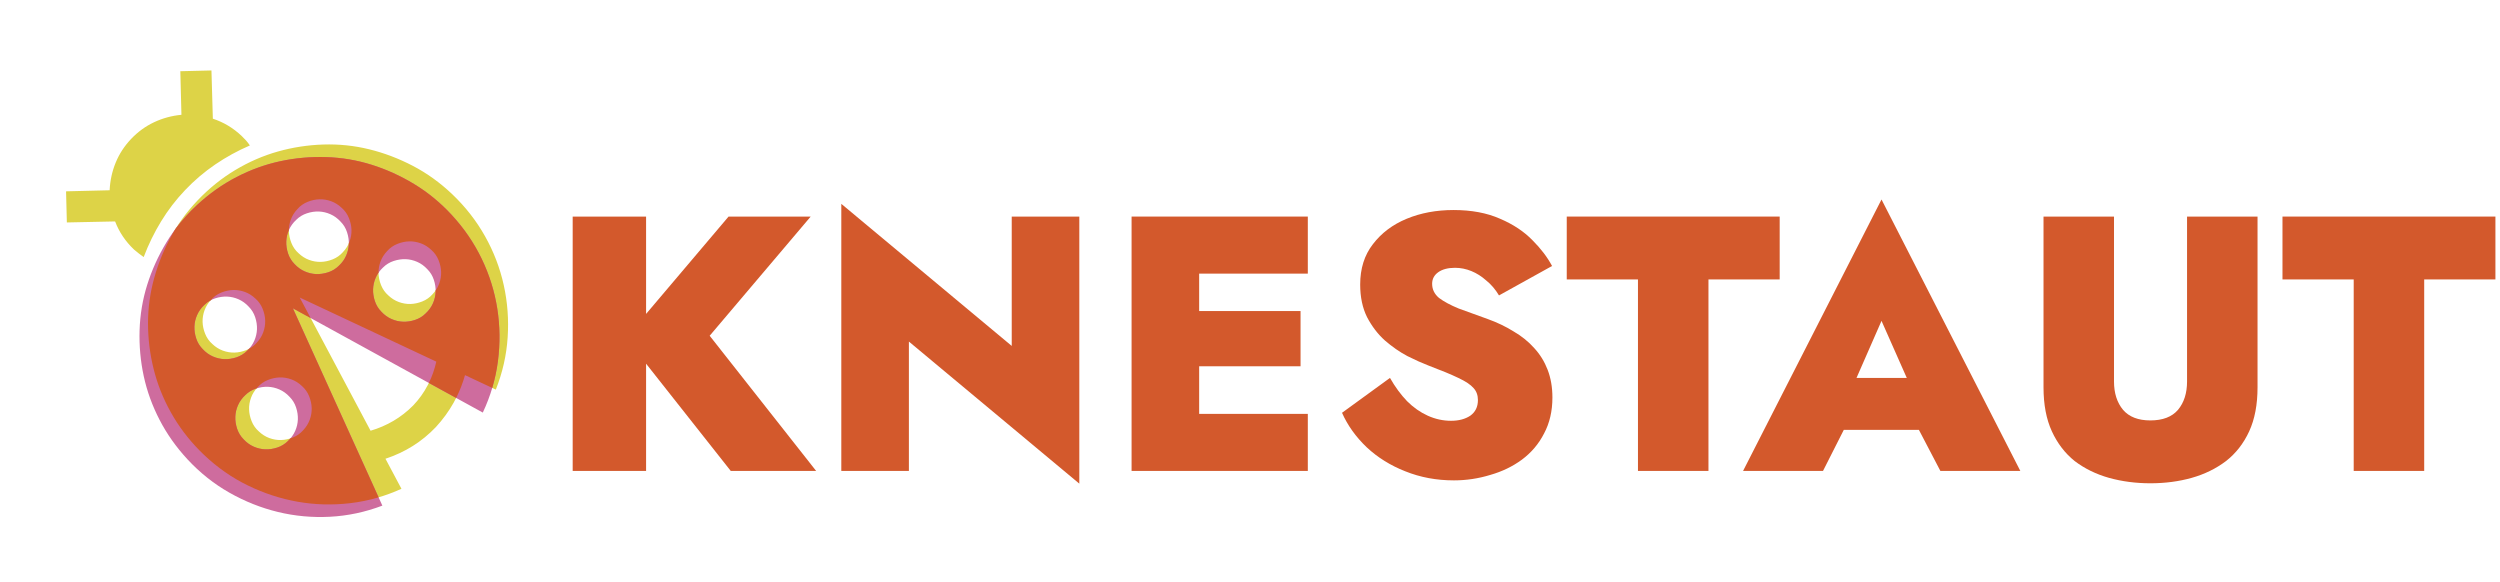
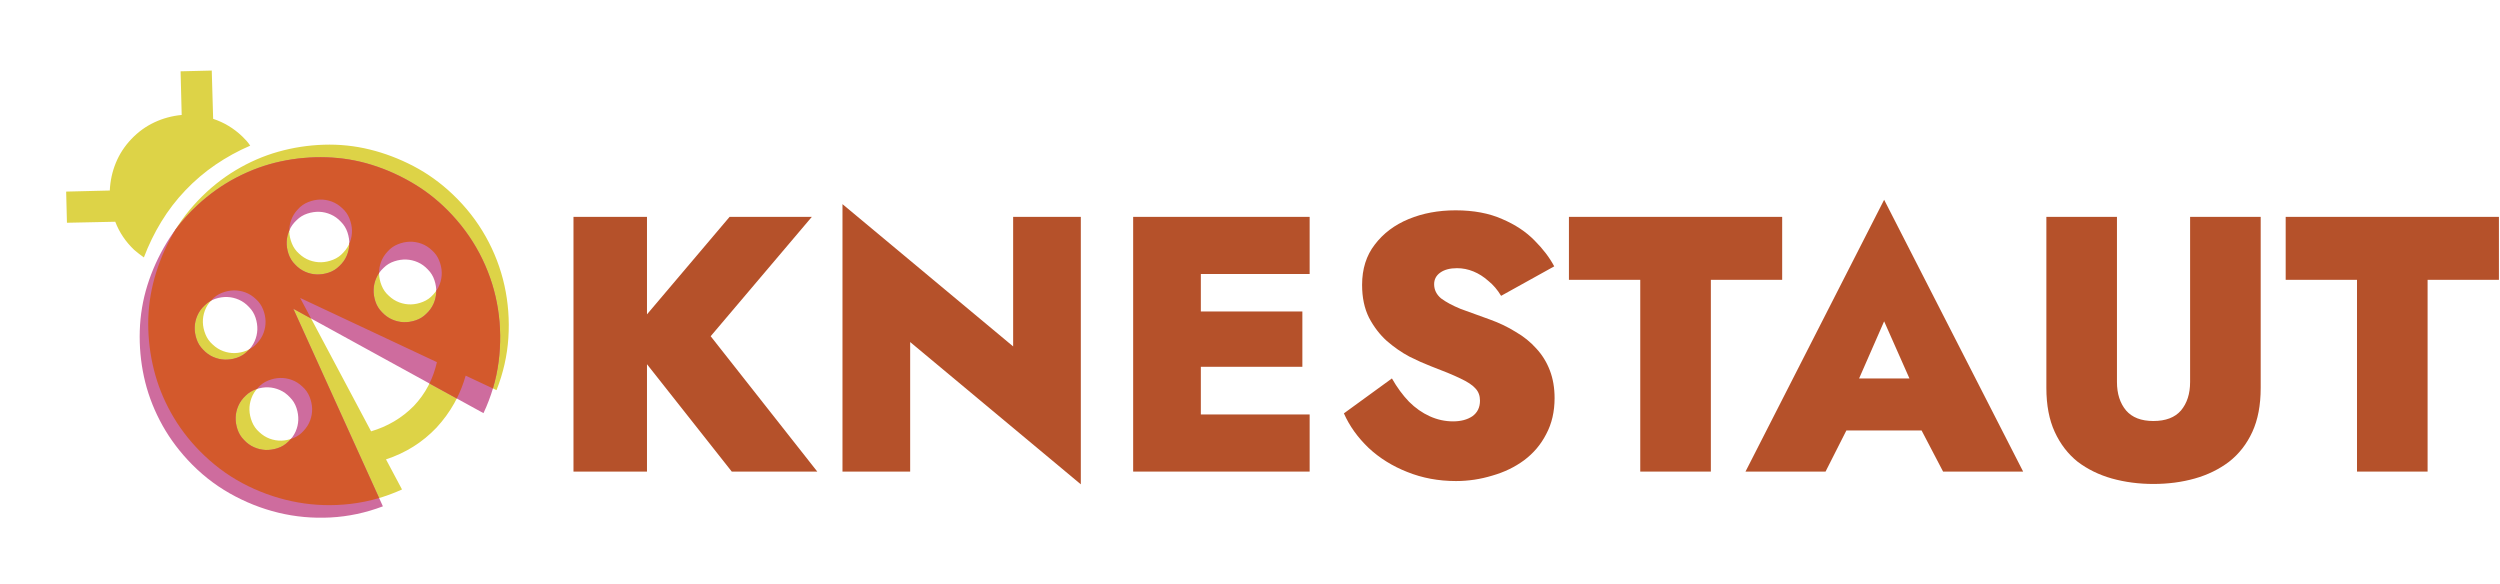
- <svg xmlns="http://www.w3.org/2000/svg" width="344" height="80" viewBox="0 0 344 80" fill="none">
-   <path d="M27.192 27.572C28.769 25.915 30.495 24.523 32.371 23.398C34.247 22.273 36.202 21.423 38.235 20.849C40.267 20.276 42.354 19.954 44.495 19.886C46.636 19.818 48.737 20.036 50.797 20.541C52.857 21.046 54.86 21.806 56.806 22.821C58.752 23.837 60.555 25.134 62.214 26.712C64.035 28.444 65.544 30.375 66.74 32.504C67.937 34.633 68.795 36.874 69.315 39.226C69.835 41.578 70.014 43.978 69.854 46.426C69.694 48.874 69.151 51.268 68.226 53.608L63.986 51.617C63.607 52.96 63.084 54.226 62.416 55.417C61.747 56.608 60.934 57.723 59.977 58.763C59.018 59.77 57.961 60.637 56.805 61.364C55.649 62.091 54.394 62.677 53.04 63.123L55.24 67.259C52.949 68.299 50.585 68.96 48.148 69.242C45.711 69.524 43.312 69.456 40.953 69.038C38.593 68.62 36.313 67.875 34.111 66.802C31.91 65.729 29.898 64.326 28.077 62.594C26.418 61.016 25.026 59.288 23.899 57.411C22.772 55.534 21.921 53.579 21.346 51.546C20.771 49.513 20.448 47.426 20.378 45.285C20.308 43.144 20.525 41.044 21.029 38.984C21.532 36.924 22.291 34.922 23.305 32.977C24.319 31.031 25.615 29.23 27.192 27.572ZM41.704 59.212C42.122 58.773 42.427 58.289 42.62 57.761C42.813 57.232 42.903 56.698 42.889 56.159C42.875 55.62 42.758 55.075 42.538 54.525C42.318 53.975 41.989 53.507 41.55 53.121C41.111 52.703 40.627 52.398 40.099 52.204C39.57 52.011 39.036 51.921 38.497 51.934C37.958 51.947 37.413 52.064 36.863 52.284C36.313 52.504 35.845 52.833 35.459 53.27C35.042 53.709 34.737 54.193 34.544 54.721C34.351 55.25 34.261 55.784 34.275 56.323C34.289 56.862 34.406 57.407 34.626 57.957C34.846 58.507 35.175 58.975 35.614 59.361C36.053 59.779 36.536 60.084 37.065 60.278C37.594 60.471 38.128 60.561 38.667 60.548C39.206 60.535 39.751 60.418 40.301 60.198C40.851 59.978 41.319 59.65 41.704 59.212ZM35.306 47.18C35.723 46.741 36.028 46.257 36.221 45.729C36.414 45.2 36.504 44.667 36.49 44.127C36.477 43.588 36.36 43.043 36.139 42.493C35.919 41.943 35.59 41.475 35.151 41.089C34.712 40.671 34.229 40.366 33.7 40.173C33.171 39.979 32.637 39.889 32.098 39.902C31.559 39.916 31.014 40.032 30.464 40.252C29.914 40.472 29.447 40.801 29.061 41.239C28.643 41.678 28.338 42.161 28.145 42.69C27.952 43.218 27.863 43.752 27.876 44.291C27.89 44.831 28.007 45.375 28.227 45.925C28.447 46.475 28.776 46.944 29.215 47.33C29.654 47.747 30.138 48.053 30.666 48.246C31.195 48.439 31.729 48.529 32.268 48.516C32.807 48.503 33.352 48.386 33.902 48.167C34.452 47.947 34.92 47.618 35.306 47.18ZM56.854 55.792C57.658 54.947 58.325 54.018 58.855 53.005C59.385 51.992 59.778 50.911 60.035 49.762L41.242 40.94L50.99 59.269C52.109 58.94 53.161 58.486 54.146 57.906C55.131 57.326 56.034 56.621 56.854 55.792ZM41.088 34.849C41.527 35.267 42.011 35.572 42.54 35.765C43.069 35.959 43.602 36.049 44.142 36.035C44.681 36.022 45.226 35.906 45.776 35.686C46.326 35.466 46.793 35.137 47.179 34.699C47.596 34.26 47.902 33.777 48.095 33.248C48.288 32.72 48.377 32.186 48.364 31.647C48.35 31.107 48.233 30.563 48.013 30.013C47.793 29.462 47.463 28.994 47.025 28.608C46.586 28.191 46.102 27.885 45.574 27.692C45.045 27.499 44.511 27.409 43.972 27.422C43.432 27.435 42.888 27.552 42.338 27.771C41.788 27.991 41.32 28.32 40.934 28.758C40.517 29.197 40.212 29.681 40.019 30.209C39.826 30.738 39.736 31.271 39.75 31.811C39.763 32.35 39.88 32.895 40.101 33.445C40.321 33.995 40.65 34.463 41.088 34.849ZM59.515 40.49C59.932 40.052 60.237 39.568 60.43 39.04C60.623 38.511 60.713 37.977 60.699 37.438C60.686 36.899 60.569 36.354 60.348 35.804C60.128 35.254 59.799 34.786 59.361 34.4C58.922 33.982 58.438 33.676 57.909 33.483C57.38 33.29 56.846 33.2 56.307 33.213C55.768 33.226 55.223 33.343 54.673 33.563C54.123 33.783 53.656 34.111 53.27 34.55C52.852 34.988 52.547 35.472 52.354 36C52.161 36.529 52.072 37.063 52.085 37.602C52.099 38.141 52.216 38.686 52.436 39.236C52.656 39.786 52.986 40.254 53.424 40.64C53.863 41.058 54.347 41.363 54.876 41.557C55.404 41.75 55.938 41.84 56.477 41.827C57.017 41.814 57.561 41.697 58.111 41.477C58.661 41.257 59.129 40.928 59.515 40.49ZM18.435 34.334C17.264 33.22 16.398 31.932 15.838 30.47L9.199 30.609L9.091 26.327L15.086 26.18C15.148 24.845 15.425 23.576 15.919 22.374C16.412 21.171 17.122 20.083 18.05 19.108C18.978 18.133 20.03 17.369 21.206 16.816C22.382 16.263 23.636 15.923 24.965 15.795L24.814 9.8L29.096 9.694L29.288 16.332C30.776 16.819 32.106 17.619 33.277 18.733C33.488 18.934 33.684 19.136 33.864 19.338C34.043 19.54 34.216 19.766 34.381 20.016C32.701 20.739 31.112 21.612 29.614 22.632C28.116 23.653 26.733 24.83 25.466 26.163C24.213 27.479 23.115 28.91 22.17 30.457C21.225 32.004 20.425 33.642 19.771 35.373C19.545 35.219 19.326 35.058 19.116 34.889C18.905 34.719 18.678 34.535 18.435 34.334Z" fill="#DDD347" />
-   <path fill-rule="evenodd" clip-rule="evenodd" d="M27.124 28.197C28.803 26.642 30.614 25.362 32.557 24.357C34.5 23.353 36.505 22.628 38.569 22.184C40.635 21.74 42.738 21.551 44.879 21.618C47.019 21.684 49.102 22.035 51.126 22.669C53.15 23.302 55.102 24.187 56.98 25.324C58.858 26.46 60.575 27.868 62.131 29.547C63.839 31.392 65.223 33.414 66.283 35.614C67.343 37.815 68.058 40.105 68.428 42.485C68.799 44.865 68.826 47.272 68.512 49.705C68.198 52.138 67.505 54.493 66.434 56.77L40.304 42.424L52.612 69.574C50.26 70.468 47.859 70.978 45.409 71.106C42.959 71.234 40.57 71.014 38.242 70.448C35.913 69.882 33.684 68.994 31.555 67.785C29.425 66.575 27.507 65.048 25.798 63.204C24.242 61.525 22.961 59.713 21.955 57.768C20.949 55.824 20.223 53.819 19.778 51.754C19.332 49.688 19.142 47.585 19.207 45.444C19.272 43.303 19.621 41.221 20.253 39.197C20.886 37.173 21.769 35.222 22.904 33.345C24.039 31.468 25.446 29.751 27.124 28.197ZM40.617 59.298C40.391 59.814 40.056 60.277 39.612 60.688C39.199 61.101 38.712 61.4 38.149 61.585C37.586 61.77 37.035 61.851 36.496 61.831C35.957 61.81 35.43 61.686 34.914 61.46C34.399 61.234 33.935 60.898 33.524 60.454C33.111 60.041 32.812 59.553 32.626 58.99C32.441 58.427 32.359 57.876 32.379 57.337C32.4 56.798 32.523 56.271 32.749 55.756C32.975 55.24 33.31 54.777 33.754 54.365C34.167 53.953 34.654 53.654 35.217 53.469C35.78 53.284 36.331 53.203 36.87 53.223C37.409 53.244 37.936 53.368 38.452 53.594C38.967 53.82 39.431 54.156 39.842 54.6C40.255 55.013 40.554 55.501 40.739 56.064C40.925 56.627 41.007 57.178 40.986 57.717C40.966 58.256 40.843 58.783 40.617 59.298ZM34.99 46.887C34.764 47.402 34.429 47.866 33.985 48.277C33.572 48.69 33.085 48.989 32.522 49.173C31.959 49.358 31.408 49.44 30.869 49.419C30.33 49.398 29.803 49.275 29.288 49.048C28.772 48.822 28.309 48.487 27.897 48.042C27.484 47.629 27.185 47.141 27 46.578C26.814 46.016 26.732 45.465 26.753 44.926C26.773 44.387 26.896 43.859 27.122 43.344C27.348 42.829 27.683 42.365 28.127 41.954C28.54 41.541 29.028 41.242 29.59 41.058C30.153 40.873 30.704 40.791 31.243 40.812C31.782 40.833 32.309 40.956 32.825 41.182C33.34 41.409 33.804 41.744 34.215 42.189C34.629 42.602 34.928 43.09 35.113 43.653C35.298 44.215 35.38 44.766 35.36 45.305C35.339 45.844 35.216 46.372 34.99 46.887ZM41.925 37.342C41.41 37.116 40.946 36.78 40.534 36.336C40.121 35.923 39.822 35.435 39.637 34.872C39.452 34.309 39.37 33.758 39.39 33.219C39.41 32.68 39.534 32.153 39.76 31.637C39.985 31.122 40.321 30.659 40.765 30.247C41.177 29.834 41.665 29.536 42.228 29.351C42.791 29.166 43.341 29.084 43.88 29.105C44.419 29.126 44.947 29.25 45.462 29.476C45.977 29.702 46.441 30.038 46.853 30.482C47.266 30.895 47.565 31.383 47.75 31.946C47.935 32.509 48.017 33.06 47.997 33.599C47.977 34.138 47.853 34.665 47.628 35.18C47.402 35.696 47.067 36.159 46.622 36.571C46.21 36.983 45.722 37.282 45.159 37.467C44.597 37.651 44.046 37.733 43.507 37.713C42.968 37.692 42.44 37.568 41.925 37.342ZM59.573 41.738C59.347 42.254 59.012 42.717 58.568 43.129C58.155 43.541 57.668 43.84 57.105 44.025C56.542 44.209 55.991 44.291 55.452 44.271C54.913 44.25 54.386 44.126 53.871 43.9C53.355 43.674 52.892 43.338 52.48 42.894C52.067 42.481 51.768 41.993 51.583 41.43C51.397 40.867 51.315 40.316 51.336 39.777C51.356 39.238 51.479 38.711 51.705 38.196C51.931 37.68 52.266 37.217 52.71 36.805C53.123 36.393 53.611 36.094 54.173 35.909C54.736 35.724 55.287 35.643 55.826 35.663C56.365 35.684 56.892 35.808 57.408 36.034C57.923 36.26 58.387 36.596 58.798 37.04C59.212 37.453 59.511 37.941 59.696 38.504C59.881 39.067 59.963 39.618 59.943 40.157C59.922 40.696 59.799 41.223 59.573 41.738Z" fill="#CE6C9E" />
-   <path fill-rule="evenodd" clip-rule="evenodd" d="M52.096 68.435C50.802 68.818 49.486 69.087 48.148 69.242C45.71 69.524 43.312 69.456 40.953 69.038C38.593 68.62 36.313 67.875 34.111 66.802C31.91 65.729 29.898 64.326 28.077 62.594C26.418 61.016 25.025 59.288 23.899 57.411C22.772 55.534 21.921 53.579 21.346 51.546C20.771 49.513 20.448 47.426 20.378 45.285C20.308 43.144 20.525 41.044 21.028 38.984C21.532 36.924 22.291 34.922 23.305 32.977C23.566 32.476 23.845 31.986 24.143 31.504C25.017 30.331 26.011 29.229 27.125 28.197C28.803 26.642 30.614 25.363 32.557 24.358C34.501 23.353 36.505 22.628 38.57 22.184C40.635 21.74 42.738 21.551 44.879 21.618C47.02 21.685 49.102 22.035 51.127 22.669C53.151 23.303 55.102 24.188 56.98 25.324C58.858 26.46 60.575 27.868 62.131 29.548C63.84 31.392 65.224 33.414 66.283 35.615C67.343 37.815 68.058 40.105 68.429 42.485C68.799 44.865 68.827 47.272 68.512 49.705C68.352 50.949 68.092 52.173 67.733 53.377L63.986 51.617C63.676 52.714 63.27 53.761 62.767 54.757L59.012 52.695C59.463 51.772 59.804 50.795 60.035 49.762L41.242 40.94L42.744 43.764L40.304 42.424L52.096 68.435ZM42.62 57.761C42.427 58.289 42.121 58.773 41.704 59.212C41.318 59.65 40.851 59.978 40.301 60.198C40.191 60.242 40.081 60.282 39.971 60.318C39.86 60.446 39.741 60.57 39.612 60.689C39.199 61.102 38.712 61.4 38.149 61.585C37.586 61.77 37.035 61.852 36.496 61.831C35.957 61.81 35.43 61.687 34.915 61.46C34.399 61.234 33.936 60.899 33.524 60.454C33.111 60.041 32.812 59.553 32.627 58.99C32.442 58.427 32.359 57.877 32.38 57.337C32.4 56.798 32.523 56.271 32.749 55.756C32.975 55.241 33.31 54.777 33.755 54.366C34.167 53.953 34.655 53.654 35.217 53.469C35.246 53.46 35.275 53.451 35.304 53.442C35.354 53.384 35.406 53.327 35.459 53.27C35.845 52.833 36.313 52.504 36.863 52.284C37.413 52.064 37.957 51.947 38.497 51.934C39.036 51.921 39.57 52.011 40.099 52.204C40.627 52.398 41.111 52.703 41.55 53.121C41.988 53.507 42.318 53.975 42.538 54.525C42.758 55.075 42.875 55.62 42.889 56.159C42.902 56.698 42.813 57.232 42.62 57.761ZM36.221 45.729C36.028 46.257 35.723 46.741 35.305 47.18C35.006 47.52 34.657 47.794 34.258 48.003C34.172 48.097 34.081 48.188 33.985 48.278C33.573 48.69 33.085 48.989 32.522 49.174C31.959 49.358 31.409 49.44 30.87 49.419C30.331 49.399 29.803 49.275 29.288 49.049C28.773 48.823 28.309 48.487 27.897 48.042C27.484 47.63 27.185 47.142 27 46.579C26.815 46.016 26.732 45.465 26.753 44.926C26.773 44.387 26.896 43.86 27.122 43.344C27.348 42.829 27.683 42.366 28.128 41.954C28.386 41.696 28.674 41.482 28.992 41.312C29.015 41.288 29.037 41.263 29.061 41.239C29.446 40.801 29.914 40.472 30.464 40.252C31.014 40.032 31.559 39.916 32.098 39.903C32.637 39.889 33.171 39.979 33.7 40.173C34.228 40.366 34.712 40.671 35.151 41.089C35.59 41.475 35.919 41.943 36.139 42.493C36.359 43.043 36.476 43.588 36.49 44.127C36.504 44.667 36.414 45.2 36.221 45.729ZM39.748 31.664C39.53 32.171 39.41 32.689 39.39 33.219C39.37 33.758 39.452 34.309 39.637 34.872C39.822 35.435 40.121 35.923 40.535 36.336C40.946 36.781 41.41 37.116 41.925 37.342C42.441 37.569 42.968 37.692 43.507 37.713C44.046 37.734 44.597 37.652 45.16 37.467C45.722 37.282 46.21 36.984 46.623 36.571C47.067 36.159 47.402 35.696 47.628 35.181C47.854 34.665 47.977 34.138 47.997 33.599C47.999 33.56 48 33.522 48 33.483C48.034 33.406 48.066 33.328 48.094 33.248C48.288 32.72 48.377 32.186 48.364 31.647C48.35 31.107 48.233 30.563 48.013 30.013C47.792 29.462 47.463 28.994 47.025 28.608C46.586 28.191 46.102 27.885 45.573 27.692C45.045 27.499 44.511 27.409 43.971 27.422C43.432 27.435 42.888 27.552 42.338 27.771C41.788 27.991 41.32 28.32 40.934 28.758C40.517 29.197 40.212 29.681 40.019 30.209C39.843 30.69 39.753 31.175 39.748 31.664ZM59.946 39.965C60.15 39.673 60.311 39.365 60.43 39.04C60.623 38.511 60.713 37.977 60.699 37.438C60.685 36.899 60.569 36.354 60.348 35.804C60.128 35.254 59.799 34.786 59.361 34.4C58.921 33.982 58.438 33.677 57.909 33.483C57.38 33.29 56.846 33.2 56.307 33.213C55.768 33.226 55.223 33.343 54.673 33.563C54.123 33.783 53.655 34.111 53.27 34.55C52.852 34.988 52.547 35.472 52.354 36C52.171 36.503 52.081 37.01 52.084 37.522C51.935 37.736 51.809 37.96 51.705 38.196C51.479 38.711 51.356 39.238 51.336 39.778C51.315 40.316 51.398 40.867 51.583 41.43C51.768 41.993 52.067 42.481 52.48 42.894C52.892 43.339 53.355 43.674 53.871 43.9C54.386 44.127 54.913 44.25 55.453 44.271C55.992 44.292 56.542 44.21 57.105 44.025C57.668 43.84 58.156 43.542 58.568 43.129C59.012 42.717 59.347 42.254 59.573 41.739C59.799 41.224 59.922 40.696 59.943 40.157C59.945 40.093 59.946 40.029 59.946 39.965Z" fill="#D3592C" />
-   <path d="M78.801 29.8H88.901V64.8H78.801V29.8ZM100.251 29.8H111.551L97.651 46.2L112.301 64.8H100.551L86.101 46.5L100.251 29.8Z" fill="#D3592C" />
-   <path d="M139.214 29.8H148.514V66.55L125.064 47V64.8H115.764V28.05L139.214 47.6V29.8Z" fill="#D3592C" />
-   <path d="M162.305 64.8V56.95H179.955V64.8H162.305ZM162.305 37.65V29.8H179.955V37.65H162.305ZM162.305 50.4V42.8H178.955V50.4H162.305ZM155.705 29.8H165.005V64.8H155.705V29.8Z" fill="#D3592C" />
-   <path d="M191.262 52C191.962 53.233 192.745 54.3 193.612 55.2C194.479 56.067 195.429 56.733 196.462 57.2C197.495 57.667 198.562 57.9 199.662 57.9C200.729 57.9 201.612 57.667 202.312 57.2C203.012 56.7 203.362 55.983 203.362 55.05C203.362 54.383 203.162 53.834 202.762 53.4C202.362 52.934 201.662 52.467 200.662 52C199.695 51.533 198.329 50.967 196.562 50.3C195.695 49.967 194.729 49.533 193.662 49C192.595 48.434 191.562 47.717 190.562 46.85C189.595 45.983 188.779 44.917 188.112 43.65C187.479 42.383 187.162 40.883 187.162 39.15C187.162 36.95 187.745 35.1 188.912 33.6C190.079 32.067 191.629 30.9 193.562 30.1C195.495 29.3 197.645 28.9 200.012 28.9C202.479 28.9 204.612 29.3 206.412 30.1C208.212 30.867 209.695 31.85 210.862 33.05C212.029 34.217 212.929 35.4 213.562 36.6L206.262 40.65C205.762 39.817 205.179 39.133 204.512 38.6C203.879 38.033 203.195 37.6 202.462 37.3C201.729 37 200.979 36.85 200.212 36.85C199.245 36.85 198.479 37.05 197.912 37.45C197.345 37.85 197.062 38.383 197.062 39.05C197.062 39.817 197.379 40.467 198.012 41C198.679 41.5 199.579 41.983 200.712 42.45C201.879 42.883 203.212 43.367 204.712 43.9C206.012 44.367 207.195 44.934 208.262 45.6C209.362 46.233 210.312 47 211.112 47.9C211.912 48.767 212.529 49.767 212.962 50.9C213.395 52.033 213.612 53.3 213.612 54.7C213.612 56.567 213.229 58.217 212.462 59.65C211.729 61.084 210.712 62.283 209.412 63.25C208.145 64.183 206.695 64.883 205.062 65.35C203.429 65.85 201.762 66.1 200.062 66.1C197.662 66.1 195.429 65.683 193.362 64.85C191.329 64.05 189.562 62.95 188.062 61.55C186.562 60.117 185.429 58.533 184.662 56.8L191.262 52Z" fill="#D3592C" />
-   <path d="M215.584 38.45V29.8H244.884V38.45H235.084V64.8H225.384V38.45H215.584Z" fill="#D3592C" />
-   <path d="M249.746 59.15L250.046 52H267.996L268.246 59.15H249.746ZM258.896 44.15L254.296 54.65L254.896 56.8L250.846 64.8H239.846L258.896 27.45L277.996 64.8H266.996L262.996 57.15L263.546 54.65L258.896 44.15Z" fill="#D3592C" />
-   <path d="M281.188 29.8H290.887V52.5C290.887 54.1 291.304 55.4 292.137 56.4C292.971 57.367 294.221 57.85 295.887 57.85C297.587 57.85 298.854 57.367 299.688 56.4C300.521 55.4 300.938 54.1 300.938 52.5V29.8H310.637V53.3C310.637 55.667 310.254 57.684 309.488 59.35C308.721 61.017 307.654 62.383 306.288 63.45C304.921 64.484 303.354 65.25 301.587 65.75C299.821 66.25 297.921 66.5 295.887 66.5C293.887 66.5 291.988 66.25 290.188 65.75C288.421 65.25 286.854 64.484 285.488 63.45C284.154 62.383 283.104 61.017 282.337 59.35C281.571 57.684 281.188 55.667 281.188 53.3V29.8Z" fill="#D3592C" />
-   <path d="M314.07 38.45V29.8H343.37V38.45H333.57V64.8H323.87V38.45H314.07Z" fill="#D3592C" />
+ <svg xmlns="http://www.w3.org/2000/svg" width="2071" height="483" viewBox="0 0 2071 483" fill="none">
+   <path d="M163.932 166.224C173.439 156.231 183.848 147.842 195.158 141.058C206.469 134.274 218.252 129.152 230.508 125.693C242.763 122.235 255.345 120.299 268.252 119.886C281.159 119.473 293.822 120.789 306.242 123.832C318.663 126.876 330.739 131.459 342.471 137.581C354.204 143.704 365.07 151.522 375.071 161.036C386.051 171.482 395.149 183.123 402.362 195.959C409.576 208.794 414.75 222.302 417.883 236.482C421.016 250.661 422.1 265.131 421.134 279.889C420.167 294.648 416.896 309.081 411.32 323.188L385.756 311.186C383.473 319.279 380.317 326.916 376.289 334.095C372.26 341.274 367.359 347.997 361.585 354.263C355.806 360.337 349.432 365.565 342.462 369.946C335.492 374.327 327.927 377.862 319.766 380.55L333.026 405.485C319.215 411.756 304.963 415.742 290.271 417.443C275.579 419.144 261.12 418.733 246.895 416.213C232.67 413.692 218.922 409.198 205.649 402.73C192.377 396.263 180.251 387.806 169.27 377.359C159.27 367.846 150.873 357.431 144.081 346.116C137.288 334.801 132.158 323.015 128.69 310.757C125.223 298.499 123.278 285.917 122.856 273.01C122.434 260.104 123.741 247.441 126.776 235.024C129.811 222.606 134.385 210.534 140.5 198.806C146.614 187.078 154.425 176.217 163.932 166.224ZM251.425 356.97C253.942 354.324 255.782 351.409 256.945 348.223C258.109 345.036 258.649 341.818 258.567 338.567C258.485 335.315 257.78 332.032 256.452 328.715C255.124 325.399 253.139 322.578 250.497 320.25C247.85 317.732 244.933 315.89 241.746 314.725C238.559 313.559 235.34 313.016 232.088 313.096C228.837 313.176 225.554 313.879 222.238 315.204C218.923 316.529 216.102 318.512 213.777 321.153C211.261 323.798 209.421 326.714 208.257 329.9C207.094 333.086 206.553 336.305 206.636 339.556C206.718 342.807 207.423 346.091 208.75 349.407C210.078 352.723 212.063 355.545 214.706 357.872C217.353 360.39 220.27 362.232 223.457 363.398C226.644 364.563 229.863 365.106 233.114 365.026C236.365 364.946 239.649 364.244 242.964 362.918C246.28 361.593 249.1 359.61 251.425 356.97ZM212.849 284.434C215.365 281.788 217.205 278.873 218.369 275.687C219.532 272.5 220.073 269.282 219.99 266.031C219.908 262.779 219.203 259.496 217.875 256.18C216.548 252.863 214.563 250.042 211.92 247.714C209.273 245.196 206.356 243.354 203.169 242.189C199.982 241.023 196.763 240.48 193.512 240.56C190.26 240.64 186.977 241.343 183.662 242.668C180.346 243.993 177.526 245.976 175.201 248.617C172.684 251.262 170.844 254.178 169.681 257.364C168.517 260.55 167.977 263.769 168.059 267.02C168.141 270.271 168.846 273.555 170.174 276.871C171.502 280.187 173.487 283.009 176.129 285.336C178.776 287.854 181.693 289.696 184.88 290.862C188.067 292.027 191.286 292.57 194.538 292.49C197.789 292.41 201.072 291.708 204.388 290.382C207.703 289.057 210.523 287.074 212.849 284.434ZM342.761 336.354C347.607 331.26 351.628 325.659 354.823 319.553C358.017 313.446 360.388 306.929 361.935 300.002L248.64 246.812L307.409 357.316C314.153 355.332 320.494 352.593 326.434 349.098C332.374 345.604 337.816 341.355 342.761 336.354ZM247.712 210.093C250.359 212.611 253.276 214.453 256.463 215.619C259.65 216.784 262.869 217.327 266.121 217.247C269.372 217.167 272.655 216.465 275.971 215.139C279.286 213.814 282.106 211.831 284.432 209.191C286.948 206.545 288.788 203.63 289.952 200.444C291.115 197.257 291.655 194.039 291.573 190.788C291.491 187.536 290.786 184.253 289.458 180.936C288.131 177.62 286.146 174.799 283.503 172.471C280.856 169.953 277.939 168.111 274.752 166.945C271.565 165.78 268.346 165.237 265.095 165.317C261.843 165.397 258.56 166.1 255.245 167.425C251.929 168.75 249.109 170.733 246.783 173.374C244.267 176.019 242.427 178.935 241.264 182.121C240.1 185.307 239.56 188.526 239.642 191.777C239.724 195.028 240.429 198.312 241.757 201.628C243.085 204.944 245.07 207.766 247.712 210.093ZM358.8 244.105C361.316 241.46 363.156 238.544 364.32 235.358C365.483 232.172 366.023 228.953 365.941 225.702C365.859 222.451 365.154 219.167 363.826 215.851C362.499 212.535 360.514 209.713 357.871 207.386C355.224 204.867 352.307 203.026 349.12 201.86C345.933 200.694 342.714 200.152 339.463 200.231C336.211 200.311 332.928 201.014 329.613 202.339C326.297 203.665 323.477 205.648 321.151 208.288C318.635 210.933 316.795 213.849 315.632 217.035C314.468 220.221 313.928 223.44 314.01 226.691C314.092 229.942 314.797 233.226 316.125 236.542C317.453 239.859 319.438 242.68 322.08 245.007C324.727 247.526 327.644 249.368 330.831 250.533C334.018 251.699 337.237 252.242 340.489 252.162C343.74 252.082 347.023 251.379 350.339 250.054C353.654 248.729 356.474 246.746 358.8 244.105ZM111.14 206.99C104.081 200.275 98.862 192.509 95.481 183.694L55.459 184.534L54.806 158.716L90.952 157.827C91.323 149.781 92.995 142.133 95.969 134.884C98.944 127.635 103.227 121.071 108.819 115.193C114.412 109.314 120.754 104.709 127.846 101.377C134.938 98.046 142.493 95.994 150.511 95.223L149.597 59.078L175.416 58.443L176.571 98.458C185.544 101.395 193.56 106.221 200.619 112.937C201.893 114.149 203.072 115.364 204.156 116.581C205.239 117.799 206.278 119.16 207.273 120.667C197.145 125.03 187.566 130.289 178.536 136.443C169.506 142.597 161.17 149.691 153.527 157.725C145.977 165.661 139.354 174.291 133.657 183.617C127.96 192.942 123.139 202.82 119.193 213.251C117.83 212.328 116.513 211.356 115.244 210.334C113.974 209.313 112.606 208.198 111.14 206.99Z" fill="#DDD347" />
+   <path fill-rule="evenodd" clip-rule="evenodd" d="M163.528 169.989C173.646 160.616 184.564 152.901 196.28 146.843C207.996 140.786 220.079 136.418 232.528 133.74C244.978 131.062 257.657 129.923 270.564 130.326C283.471 130.728 296.026 132.84 308.23 136.661C320.433 140.483 332.196 145.818 343.519 152.669C354.842 159.519 365.193 168.008 374.573 178.134C384.873 189.252 393.218 201.444 399.607 214.709C405.997 227.974 410.308 241.781 412.54 256.13C414.772 270.48 414.941 284.988 413.045 299.657C411.149 314.325 406.974 328.523 400.519 342.249L242.983 255.761L317.189 419.442C303.009 424.83 288.534 427.909 273.764 428.679C258.994 429.449 244.59 428.128 230.552 424.714C216.515 421.301 203.077 415.948 190.239 408.656C177.402 401.365 165.833 392.159 155.533 381.041C146.153 370.915 138.43 359.991 132.365 348.27C126.3 336.549 121.924 324.463 119.237 312.011C116.55 299.558 115.403 286.879 115.796 273.971C116.189 261.063 118.292 248.509 122.105 236.307C125.917 224.106 131.244 212.346 138.087 201.027C144.929 189.709 153.409 179.363 163.528 169.989ZM244.872 357.494C243.51 360.6 241.49 363.394 238.811 365.875C236.324 368.364 233.384 370.165 229.992 371.278C226.599 372.392 223.278 372.886 220.028 372.761C216.779 372.635 213.6 371.89 210.493 370.526C207.386 369.162 204.591 367.139 202.108 364.459C199.618 361.97 197.815 359.028 196.699 355.635C195.583 352.241 195.087 348.92 195.21 345.67C195.333 342.42 196.075 339.242 197.437 336.136C198.799 333.029 200.82 330.235 203.498 327.754C205.985 325.266 208.925 323.465 212.318 322.351C215.71 321.238 219.031 320.744 222.281 320.869C225.531 320.994 228.709 321.739 231.817 323.104C234.924 324.468 237.719 326.49 240.202 329.171C242.692 331.66 244.495 334.601 245.611 337.995C246.727 341.388 247.223 344.71 247.1 347.96C246.977 351.209 246.234 354.388 244.872 357.494ZM210.949 282.668C209.587 285.775 207.567 288.568 204.889 291.05C202.401 293.538 199.461 295.339 196.069 296.453C192.676 297.566 189.355 298.06 186.106 297.935C182.856 297.81 179.677 297.065 176.57 295.7C173.463 294.336 170.668 292.314 168.185 289.633C165.695 287.144 163.892 284.203 162.776 280.809C161.66 277.416 161.164 274.094 161.287 270.844C161.41 267.595 162.152 264.416 163.515 261.31C164.877 258.204 166.897 255.41 169.575 252.929C172.063 250.44 175.003 248.639 178.395 247.526C181.787 246.412 185.109 245.918 188.358 246.043C191.608 246.169 194.787 246.914 197.894 248.278C201.001 249.642 203.796 251.665 206.279 254.345C208.769 256.834 210.572 259.776 211.688 263.169C212.804 266.562 213.3 269.884 213.177 273.134C213.054 276.384 212.311 279.562 210.949 282.668ZM252.758 225.124C249.651 223.76 246.856 221.737 244.373 219.057C241.883 216.568 240.08 213.626 238.964 210.233C237.848 206.84 237.352 203.518 237.475 200.268C237.598 197.018 238.34 193.84 239.702 190.734C241.065 187.627 243.085 184.834 245.763 182.352C248.251 179.864 251.19 178.063 254.583 176.949C257.975 175.836 261.296 175.342 264.546 175.467C267.796 175.592 270.975 176.337 274.082 177.702C277.189 179.066 279.984 181.088 282.467 183.769C284.957 186.258 286.76 189.199 287.876 192.593C288.992 195.986 289.488 199.308 289.365 202.558C289.242 205.807 288.499 208.986 287.137 212.092C285.775 215.198 283.755 217.992 281.076 220.473C278.589 222.962 275.649 224.763 272.257 225.876C268.864 226.99 265.543 227.484 262.293 227.359C259.044 227.233 255.865 226.488 252.758 225.124ZM359.154 251.629C357.792 254.736 355.772 257.529 353.093 260.011C350.606 262.499 347.666 264.3 344.274 265.414C340.881 266.527 337.56 267.021 334.31 266.896C331.06 266.771 327.882 266.026 324.775 264.661C321.668 263.297 318.873 261.275 316.39 258.594C313.899 256.105 312.096 253.164 310.981 249.77C309.865 246.377 309.368 243.055 309.492 239.805C309.615 236.555 310.357 233.377 311.719 230.271C313.081 227.165 315.102 224.371 317.78 221.89C320.267 219.401 323.207 217.6 326.6 216.487C329.992 215.373 333.313 214.879 336.563 215.004C339.813 215.13 342.991 215.875 346.098 217.239C349.206 218.603 352.001 220.626 354.484 223.306C356.974 225.795 358.777 228.737 359.893 232.13C361.009 235.523 361.505 238.845 361.382 242.095C361.259 245.345 360.516 248.523 359.154 251.629Z" fill="#CE6C9E" />
+   <path fill-rule="evenodd" clip-rule="evenodd" d="M145.553 189.928C150.824 182.854 156.815 176.207 163.527 169.989C173.646 160.616 184.564 152.901 196.281 146.843C207.997 140.786 220.079 136.418 232.529 133.74C244.978 131.061 257.657 129.923 270.564 130.326C283.471 130.728 296.026 132.84 308.23 136.661C320.433 140.482 332.196 145.819 343.519 152.669C354.842 159.52 365.194 168.007 374.574 178.133C384.874 189.252 393.218 201.444 399.607 214.709C405.997 227.974 410.308 241.781 412.54 256.13C414.772 270.479 414.941 284.988 413.046 299.656C412.076 307.158 410.508 314.535 408.346 321.79L385.755 311.185C383.889 317.799 381.439 324.107 378.407 330.111L355.766 317.68C358.486 312.118 360.544 306.226 361.934 300.001L248.639 246.812L257.694 263.838L242.983 255.761L314.073 412.572C306.271 414.883 298.337 416.508 290.27 417.442C275.577 419.143 261.119 418.732 246.894 416.211C232.669 413.69 218.92 409.196 205.648 402.729C192.376 396.262 180.25 387.804 169.269 377.358C159.269 367.844 150.872 357.43 144.08 346.115C137.287 334.8 132.156 323.014 128.689 310.756C125.222 298.498 123.277 285.916 122.855 273.009C122.433 260.103 123.74 247.441 126.775 235.023C129.81 222.606 134.384 210.532 140.499 198.804C142.071 195.788 143.756 192.829 145.553 189.928ZM321.15 208.287C318.634 210.932 316.794 213.848 315.631 217.034C314.525 220.062 313.983 223.119 314.002 226.206C313.104 227.496 312.343 228.851 311.72 230.271C310.358 233.377 309.614 236.555 309.491 239.805C309.368 243.055 309.865 246.377 310.98 249.77C312.096 253.163 313.9 256.104 316.39 258.594C318.873 261.274 321.668 263.296 324.775 264.661C327.882 266.025 331.061 266.77 334.31 266.896C337.56 267.021 340.882 266.527 344.274 265.414C347.666 264.3 350.606 262.499 353.093 260.011C355.771 257.529 357.792 254.736 359.154 251.629C360.516 248.523 361.259 245.345 361.382 242.095C361.397 241.709 361.402 241.322 361.399 240.934C362.628 239.178 363.602 237.318 364.318 235.356C365.482 232.17 366.022 228.952 365.94 225.701C365.858 222.45 365.153 219.166 363.825 215.849C362.498 212.534 360.513 209.712 357.871 207.385C355.224 204.867 352.306 203.024 349.119 201.859C345.932 200.693 342.713 200.151 339.462 200.23C336.211 200.31 332.927 201.013 329.612 202.338C326.297 203.664 323.476 205.647 321.15 208.287ZM203.498 327.754C200.82 330.235 198.799 333.029 197.437 336.136C196.075 339.242 195.333 342.42 195.21 345.67C195.087 348.919 195.583 352.241 196.699 355.634C197.815 359.028 199.618 361.969 202.108 364.459C204.591 367.139 207.386 369.161 210.493 370.526C213.6 371.89 216.779 372.635 220.029 372.761C223.278 372.886 226.599 372.392 229.992 371.278C233.384 370.165 236.324 368.364 238.812 365.875C239.588 365.156 240.306 364.41 240.972 363.638C241.634 363.423 242.298 363.183 242.963 362.917C246.278 361.592 249.099 359.609 251.424 356.968C253.941 354.323 255.78 351.407 256.944 348.221C258.107 345.035 258.648 341.817 258.565 338.566C258.483 335.314 257.778 332.031 256.451 328.714C255.123 325.398 253.138 322.577 250.496 320.25C247.849 317.731 244.932 315.889 241.745 314.724C238.558 313.558 235.339 313.015 232.087 313.095C228.836 313.175 225.553 313.878 222.237 315.203C218.922 316.528 216.101 318.511 213.776 321.151C213.453 321.491 213.141 321.836 212.84 322.185C212.666 322.239 212.492 322.294 212.318 322.351C208.926 323.464 205.985 325.266 203.498 327.754ZM246.783 173.373C244.266 176.018 242.425 178.934 241.262 182.12C240.204 185.017 239.662 187.941 239.634 190.892C238.316 193.948 237.596 197.073 237.475 200.267C237.352 203.517 237.849 206.84 238.964 210.233C240.08 213.626 241.883 216.568 244.373 219.057C246.856 221.737 249.651 223.76 252.758 225.124C255.865 226.489 259.044 227.233 262.294 227.358C265.544 227.484 268.865 226.99 272.257 225.876C275.65 224.763 278.589 222.961 281.076 220.473C283.755 217.992 285.775 215.198 287.137 212.092C288.499 208.985 289.242 205.807 289.366 202.558C289.374 202.323 289.379 202.088 289.381 201.853C289.585 201.388 289.776 200.919 289.95 200.442C291.114 197.256 291.654 194.038 291.572 190.787C291.49 187.536 290.785 184.252 289.457 180.935C288.129 177.619 286.144 174.797 283.502 172.47C280.855 169.952 277.938 168.11 274.751 166.945C271.564 165.779 268.345 165.236 265.093 165.316C261.842 165.396 258.559 166.098 255.243 167.424C251.928 168.749 249.108 170.732 246.783 173.373ZM169.575 252.928C166.897 255.41 164.877 258.204 163.515 261.31C162.153 264.417 161.41 267.595 161.287 270.844C161.163 274.094 161.66 277.416 162.776 280.809C163.891 284.203 165.695 287.144 168.185 289.633C170.668 292.313 173.463 294.336 176.57 295.7C179.677 297.064 182.856 297.81 186.106 297.935C189.355 298.06 192.677 297.567 196.069 296.453C199.462 295.339 202.402 293.538 204.889 291.049C205.469 290.512 206.016 289.958 206.534 289.392C208.937 288.134 211.042 286.483 212.848 284.433C215.364 281.788 217.204 278.871 218.368 275.685C219.531 272.499 220.071 269.281 219.989 266.03C219.907 262.778 219.202 259.494 217.875 256.178C216.547 252.862 214.562 250.04 211.919 247.713C209.272 245.195 206.355 243.353 203.169 242.188C199.982 241.022 196.762 240.479 193.511 240.559C190.259 240.638 186.976 241.341 183.661 242.666C180.345 243.992 177.525 245.975 175.199 248.616C175.06 248.763 174.923 248.91 174.788 249.059C172.872 250.078 171.135 251.368 169.575 252.928Z" fill="#D3592C" />
+   <path d="M475.071 179.657H535.962V390.663H475.071V179.657ZM604.388 179.657H672.513L588.713 278.528L677.035 390.663H606.197L519.081 280.337L604.388 179.657Z" fill="#B5512A" />
+   <path d="M839.286 179.657H895.354V401.214L753.979 283.351V390.663H697.912V169.106L839.286 286.969V179.657Z" fill="#B5512A" />
+   <path d="M978.499 390.663V343.338H1084.91V390.663H978.499ZM978.499 226.983V179.657H1084.91V226.983H978.499ZM978.499 303.849V258.031H1078.88V303.849H978.499ZM938.709 179.657H994.776V390.663H938.709V179.657Z" fill="#B5512A" />
+   <path d="M1153.07 313.495C1157.29 320.931 1162.02 327.361 1167.24 332.787C1172.47 338.012 1178.19 342.031 1184.42 344.845C1190.65 347.658 1197.08 349.065 1203.72 349.065C1210.15 349.065 1215.47 347.658 1219.69 344.845C1223.91 341.83 1226.02 337.51 1226.02 331.883C1226.02 327.864 1224.82 324.548 1222.4 321.936C1219.99 319.122 1215.77 316.309 1209.74 313.495C1203.92 310.682 1195.68 307.266 1185.03 303.246C1179.8 301.237 1173.97 298.624 1167.54 295.409C1161.11 291.993 1154.88 287.672 1148.85 282.447C1143.03 277.222 1138.1 270.792 1134.08 263.155C1130.26 255.519 1128.36 246.476 1128.36 236.026C1128.36 222.762 1131.87 211.609 1138.91 202.566C1145.94 193.322 1155.28 186.288 1166.94 181.465C1178.6 176.642 1191.56 174.231 1205.83 174.231C1220.7 174.231 1233.56 176.642 1244.41 181.465C1255.26 186.087 1264.2 192.016 1271.24 199.25C1278.27 206.284 1283.7 213.418 1287.52 220.652L1243.51 245.069C1240.49 240.045 1236.97 235.925 1232.95 232.71C1229.14 229.294 1225.02 226.681 1220.6 224.872C1216.17 223.064 1211.65 222.16 1207.03 222.16C1201.2 222.16 1196.58 223.365 1193.17 225.777C1189.75 228.188 1188.04 231.404 1188.04 235.423C1188.04 240.045 1189.95 243.964 1193.77 247.179C1197.79 250.193 1203.21 253.107 1210.05 255.921C1217.08 258.533 1225.12 261.447 1234.16 264.662C1242 267.476 1249.13 270.892 1255.56 274.911C1262.19 278.729 1267.92 283.351 1272.74 288.777C1277.57 294.002 1281.29 300.031 1283.9 306.864C1286.51 313.696 1287.82 321.333 1287.82 329.773C1287.82 341.027 1285.51 350.974 1280.88 359.615C1276.46 368.257 1270.33 375.491 1262.5 381.319C1254.86 386.946 1246.12 391.166 1236.27 393.979C1226.42 396.994 1216.38 398.501 1206.13 398.501C1191.66 398.501 1178.19 395.989 1165.73 390.965C1153.48 386.142 1142.82 379.51 1133.78 371.07C1124.74 362.429 1117.91 352.883 1113.28 342.433L1153.07 313.495Z" fill="#B5512A" />
+   <path d="M1299.7 231.806V179.657H1476.35V231.806H1417.27V390.663H1358.79V231.806H1299.7Z" fill="#B5512A" />
+   <path d="M1505.66 356.601L1507.47 313.495H1615.68L1617.19 356.601H1505.66ZM1560.82 266.169L1533.09 329.471L1536.71 342.433L1512.29 390.663H1445.97L1560.82 165.489L1675.97 390.663H1609.65L1585.54 344.543L1588.85 329.471L1560.82 266.169Z" fill="#B5512A" />
+   <path d="M1695.21 179.657H1753.69V316.51C1753.69 326.156 1756.2 333.993 1761.23 340.022C1766.25 345.85 1773.79 348.764 1783.84 348.764C1794.08 348.764 1801.72 345.85 1806.74 340.022C1811.77 333.993 1814.28 326.156 1814.28 316.51V179.657H1872.76V321.333C1872.76 335.601 1870.45 347.759 1865.83 357.807C1861.2 367.855 1854.77 376.094 1846.53 382.525C1838.3 388.754 1828.85 393.376 1818.2 396.391C1807.55 399.405 1796.09 400.912 1783.84 400.912C1771.78 400.912 1760.32 399.405 1749.47 396.391C1738.82 393.376 1729.38 388.754 1721.14 382.525C1713.1 376.094 1706.77 367.855 1702.15 357.807C1697.52 347.759 1695.21 335.601 1695.21 321.333V179.657Z" fill="#B5512A" />
+   <path d="M1893.46 231.806V179.657H2070.1V231.806H2011.02V390.663H1952.54V231.806H1893.46Z" fill="#B5512A" />
</svg>
